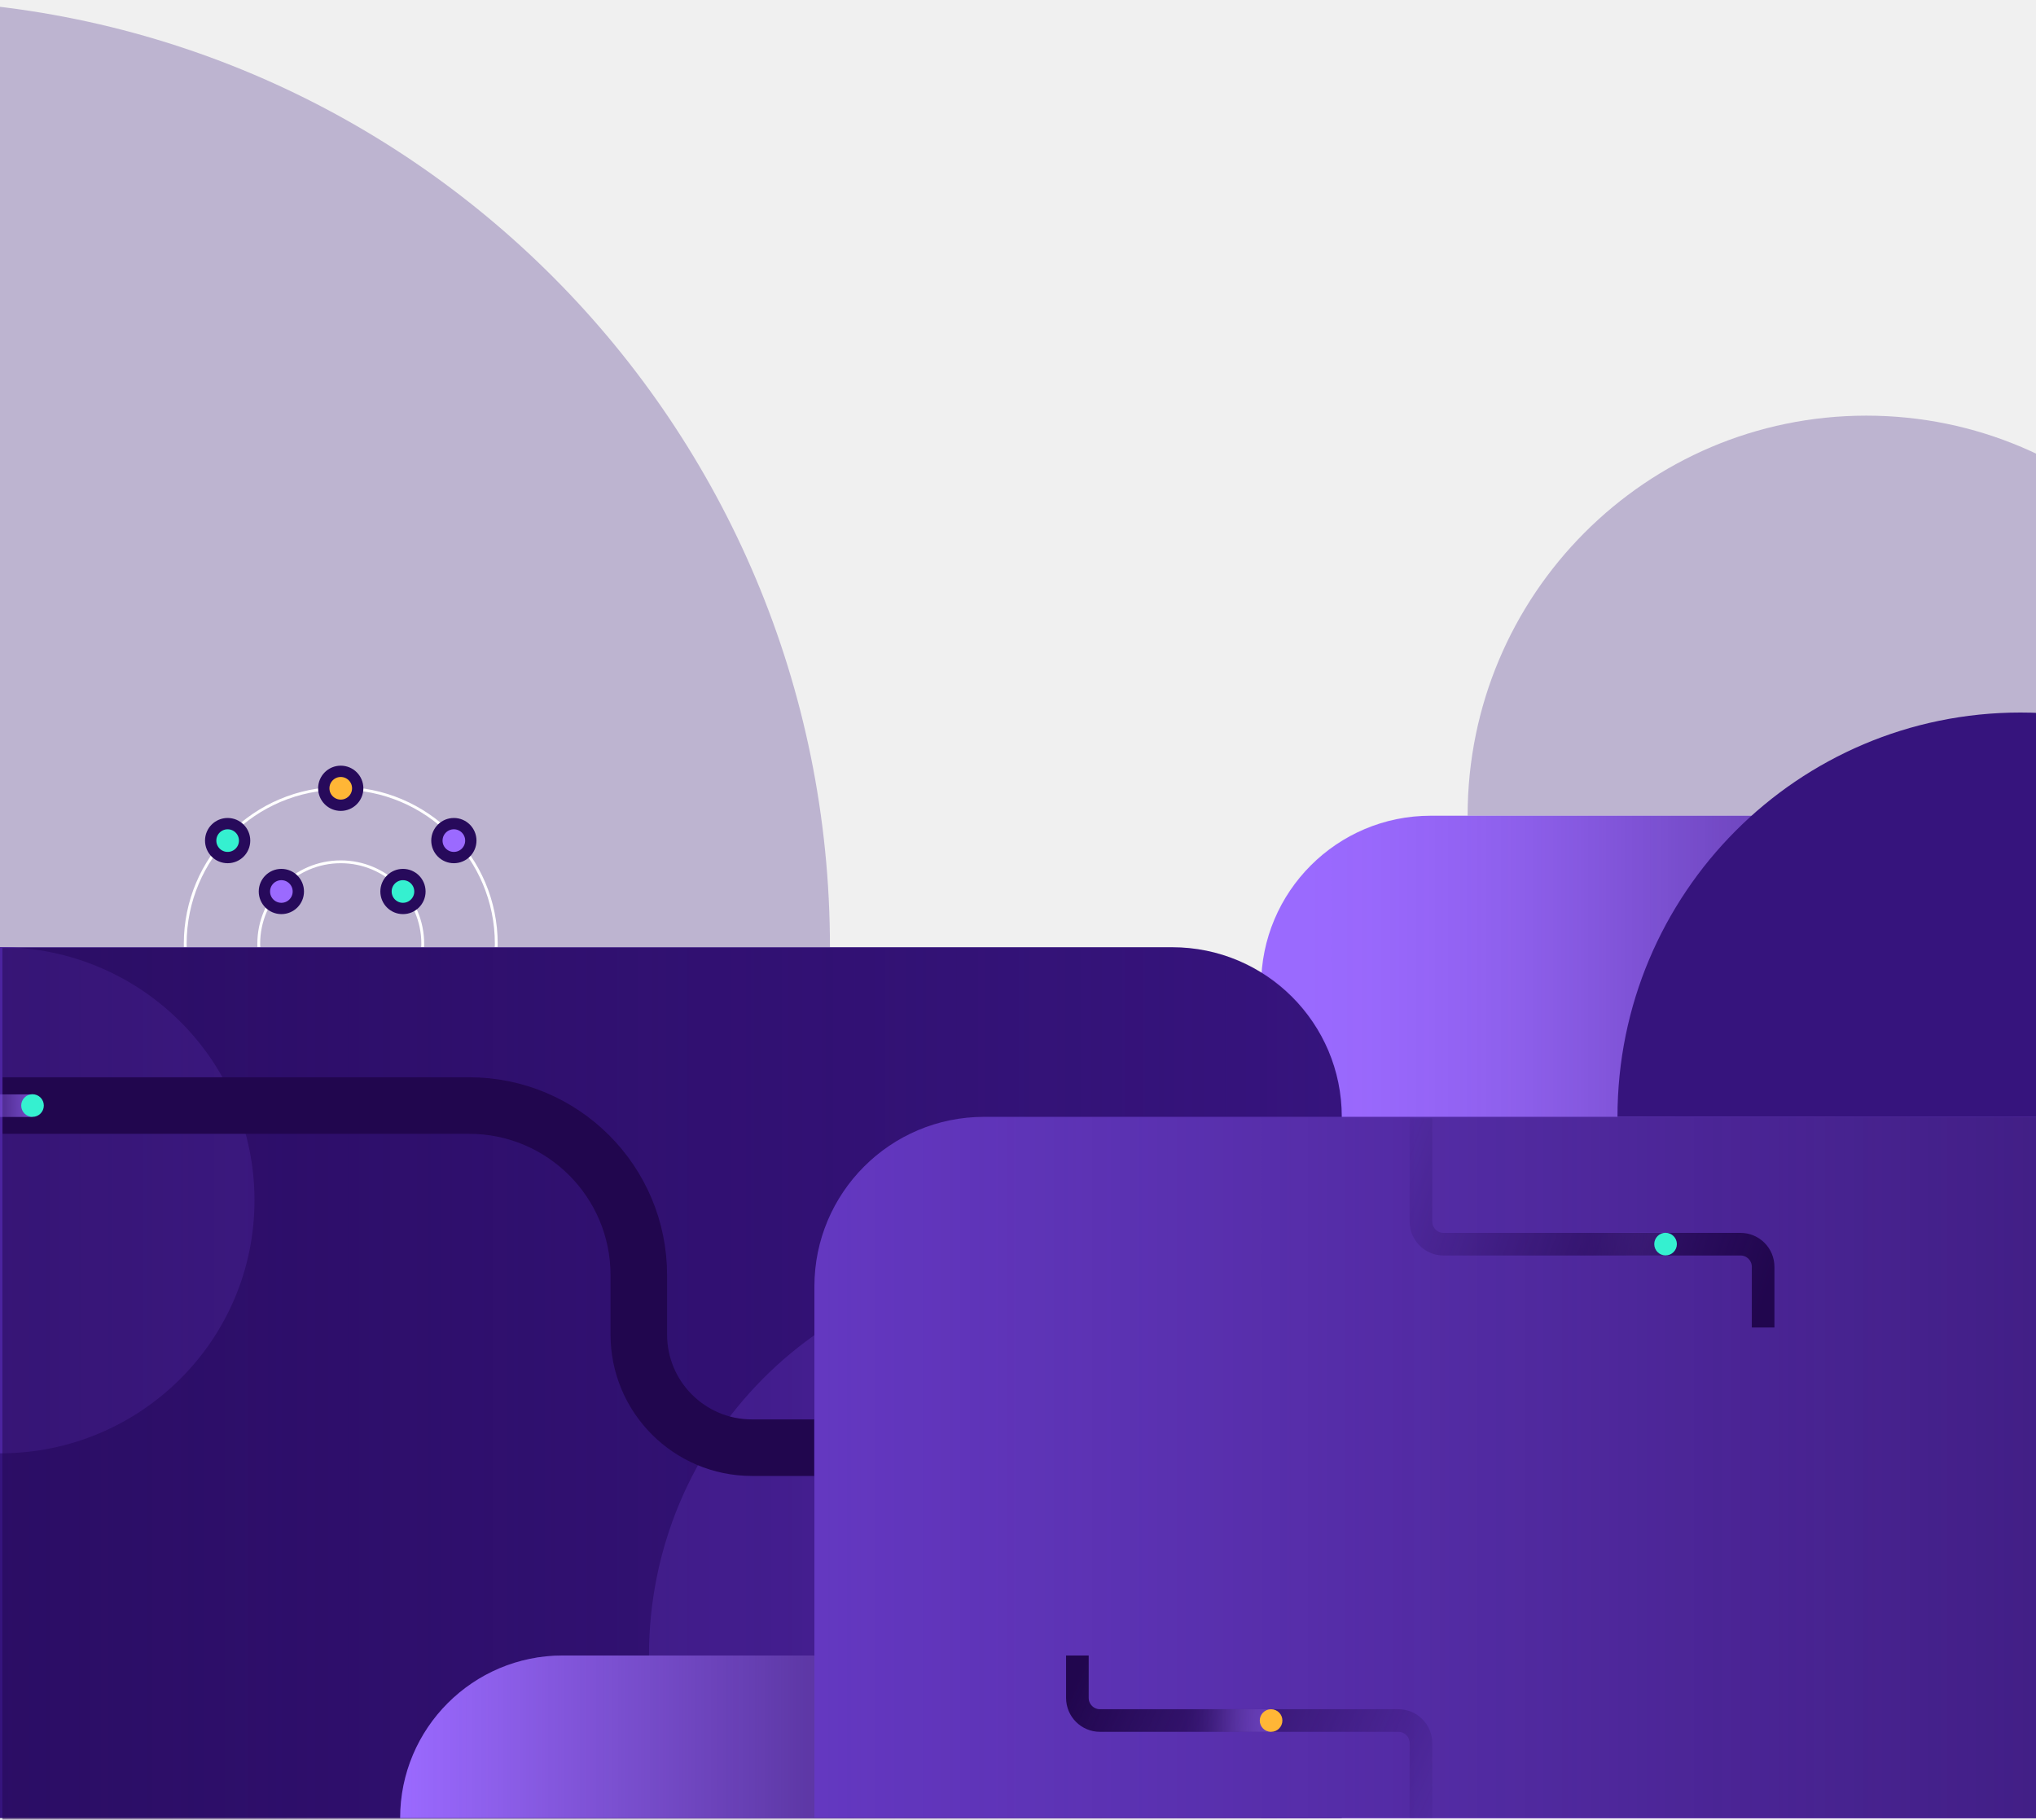
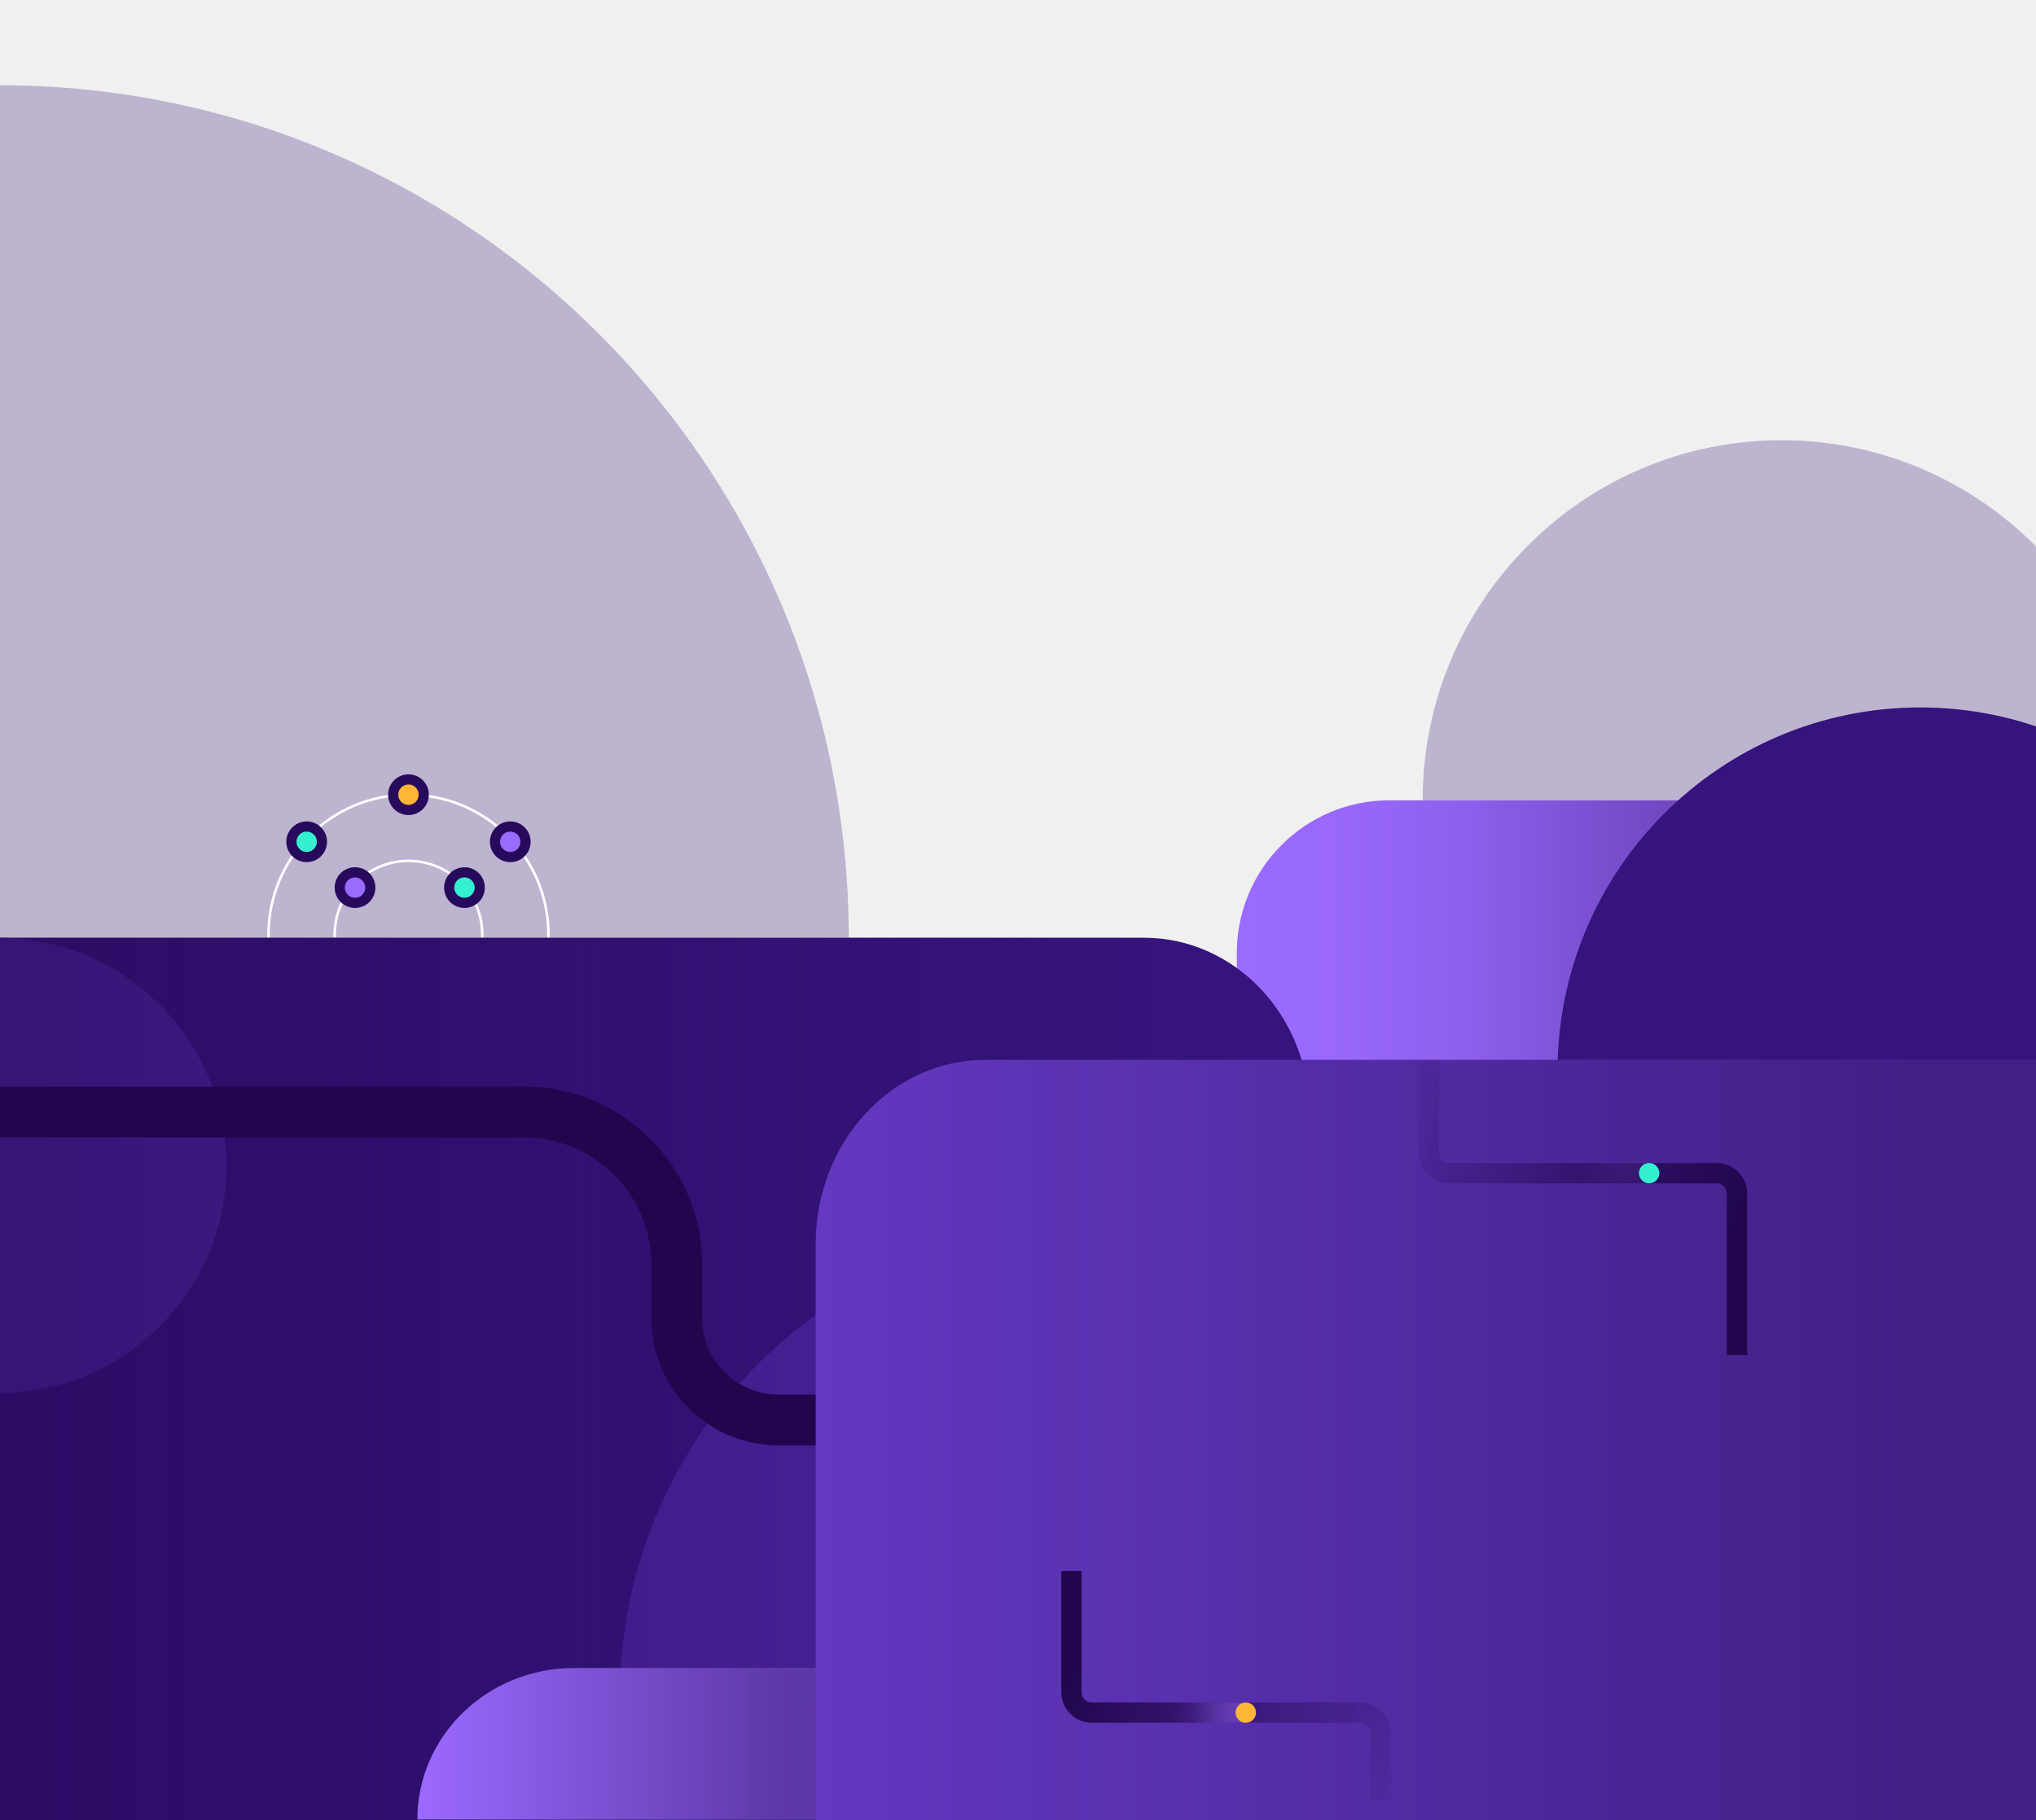
- <svg xmlns="http://www.w3.org/2000/svg" cache-id="7908eb69ddeb499ab65103fff60a060e" id="eKzgDa6fvL11" viewBox="0 0 1440 1287" shape-rendering="geometricPrecision" text-rendering="geometricPrecision" style="background-color:#21064e">
+ <svg xmlns="http://www.w3.org/2000/svg" id="e03EPdRFSq91" viewBox="0 0 1600 1430" shape-rendering="geometricPrecision" text-rendering="geometricPrecision" style="background-color:#21064e">
  <defs>
-     <linearGradient id="eKzgDa6fvL15-fill" x1="1444" y1="931.5" x2="891" y2="931.5" spreadMethod="pad" gradientUnits="userSpaceOnUse" gradientTransform="translate(0 0)">
-       <stop id="eKzgDa6fvL15-fill-0" offset="0%" stop-color="#21064e" />
-       <stop id="eKzgDa6fvL15-fill-1" offset="6.667%" stop-color="rgba(33,6,78,0.991)" />
-       <stop id="eKzgDa6fvL15-fill-2" offset="13.333%" stop-color="rgba(33,6,78,0.964)" />
-       <stop id="eKzgDa6fvL15-fill-3" offset="20%" stop-color="rgba(33,6,78,0.918)" />
-       <stop id="eKzgDa6fvL15-fill-4" offset="26.667%" stop-color="rgba(33,6,78,0.853)" />
-       <stop id="eKzgDa6fvL15-fill-5" offset="33.333%" stop-color="rgba(33,6,78,0.768)" />
-       <stop id="eKzgDa6fvL15-fill-6" offset="40%" stop-color="rgba(33,6,78,0.668)" />
-       <stop id="eKzgDa6fvL15-fill-7" offset="46.667%" stop-color="rgba(33,6,78,0.557)" />
-       <stop id="eKzgDa6fvL15-fill-8" offset="53.333%" stop-color="rgba(33,6,78,0.443)" />
-       <stop id="eKzgDa6fvL15-fill-9" offset="60%" stop-color="rgba(33,6,78,0.332)" />
-       <stop id="eKzgDa6fvL15-fill-10" offset="66.667%" stop-color="rgba(33,6,78,0.232)" />
-       <stop id="eKzgDa6fvL15-fill-11" offset="73.333%" stop-color="rgba(33,6,78,0.147)" />
-       <stop id="eKzgDa6fvL15-fill-12" offset="80%" stop-color="rgba(33,6,78,0.082)" />
-       <stop id="eKzgDa6fvL15-fill-13" offset="86.667%" stop-color="rgba(33,6,78,0.036)" />
-       <stop id="eKzgDa6fvL15-fill-14" offset="93.333%" stop-color="rgba(33,6,78,0.01)" />
-       <stop id="eKzgDa6fvL15-fill-15" offset="100%" stop-color="rgba(33,6,78,0)" />
+     <linearGradient id="e03EPdRFSq96-fill" x1="1444" y1="931.5" x2="891" y2="931.5" spreadMethod="pad" gradientUnits="userSpaceOnUse" gradientTransform="translate(0 0)">
+       <stop id="e03EPdRFSq96-fill-0" offset="0%" stop-color="#21064e" />
+       <stop id="e03EPdRFSq96-fill-1" offset="6.667%" stop-color="rgba(33,6,78,0.991)" />
+       <stop id="e03EPdRFSq96-fill-2" offset="13.333%" stop-color="rgba(33,6,78,0.964)" />
+       <stop id="e03EPdRFSq96-fill-3" offset="20%" stop-color="rgba(33,6,78,0.918)" />
+       <stop id="e03EPdRFSq96-fill-4" offset="26.667%" stop-color="rgba(33,6,78,0.853)" />
+       <stop id="e03EPdRFSq96-fill-5" offset="33.333%" stop-color="rgba(33,6,78,0.768)" />
+       <stop id="e03EPdRFSq96-fill-6" offset="40%" stop-color="rgba(33,6,78,0.668)" />
+       <stop id="e03EPdRFSq96-fill-7" offset="46.667%" stop-color="rgba(33,6,78,0.557)" />
+       <stop id="e03EPdRFSq96-fill-8" offset="53.333%" stop-color="rgba(33,6,78,0.443)" />
+       <stop id="e03EPdRFSq96-fill-9" offset="60%" stop-color="rgba(33,6,78,0.332)" />
+       <stop id="e03EPdRFSq96-fill-10" offset="66.667%" stop-color="rgba(33,6,78,0.232)" />
+       <stop id="e03EPdRFSq96-fill-11" offset="73.333%" stop-color="rgba(33,6,78,0.147)" />
+       <stop id="e03EPdRFSq96-fill-12" offset="80%" stop-color="rgba(33,6,78,0.082)" />
+       <stop id="e03EPdRFSq96-fill-13" offset="86.667%" stop-color="rgba(33,6,78,0.036)" />
+       <stop id="e03EPdRFSq96-fill-14" offset="93.333%" stop-color="rgba(33,6,78,0.01)" />
+       <stop id="e03EPdRFSq96-fill-15" offset="100%" stop-color="rgba(33,6,78,0)" />
    </linearGradient>
-     <linearGradient id="eKzgDa6fvL128-fill" x1="3" y1="978.5" x2="952" y2="978.5" spreadMethod="pad" gradientUnits="userSpaceOnUse" gradientTransform="translate(0 0)">
-       <stop id="eKzgDa6fvL128-fill-0" offset="0%" stop-color="#21064e" />
-       <stop id="eKzgDa6fvL128-fill-1" offset="100%" stop-color="rgba(33,6,78,0)" />
+     <linearGradient id="e03EPdRFSq930-fill" x1="3" y1="978.5" x2="952" y2="978.5" spreadMethod="pad" gradientUnits="userSpaceOnUse" gradientTransform="translate(0 0)">
+       <stop id="e03EPdRFSq930-fill-0" offset="0%" stop-color="#21064e" />
+       <stop id="e03EPdRFSq930-fill-1" offset="100%" stop-color="rgba(33,6,78,0)" />
    </linearGradient>
-     <linearGradient id="eKzgDa6fvL133-fill" x1="28" y1="6" x2="0" y2="6" spreadMethod="pad" gradientUnits="userSpaceOnUse" gradientTransform="translate(0 0)">
-       <stop id="eKzgDa6fvL133-fill-0" offset="0%" stop-color="#9b6aff" />
-       <stop id="eKzgDa6fvL133-fill-1" offset="6.667%" stop-color="rgba(155,106,255,0.991)" />
-       <stop id="eKzgDa6fvL133-fill-2" offset="13.333%" stop-color="rgba(155,106,255,0.964)" />
-       <stop id="eKzgDa6fvL133-fill-3" offset="20%" stop-color="rgba(155,106,255,0.918)" />
-       <stop id="eKzgDa6fvL133-fill-4" offset="26.667%" stop-color="rgba(155,106,255,0.853)" />
-       <stop id="eKzgDa6fvL133-fill-5" offset="33.333%" stop-color="rgba(155,106,255,0.768)" />
-       <stop id="eKzgDa6fvL133-fill-6" offset="40%" stop-color="rgba(155,106,255,0.668)" />
-       <stop id="eKzgDa6fvL133-fill-7" offset="46.667%" stop-color="rgba(155,106,255,0.557)" />
-       <stop id="eKzgDa6fvL133-fill-8" offset="53.333%" stop-color="rgba(155,106,255,0.443)" />
-       <stop id="eKzgDa6fvL133-fill-9" offset="60%" stop-color="rgba(155,106,255,0.332)" />
-       <stop id="eKzgDa6fvL133-fill-10" offset="66.667%" stop-color="rgba(155,106,255,0.232)" />
-       <stop id="eKzgDa6fvL133-fill-11" offset="73.333%" stop-color="rgba(155,106,255,0.147)" />
-       <stop id="eKzgDa6fvL133-fill-12" offset="80%" stop-color="rgba(155,106,255,0.082)" />
-       <stop id="eKzgDa6fvL133-fill-13" offset="86.667%" stop-color="rgba(155,106,255,0.036)" />
-       <stop id="eKzgDa6fvL133-fill-14" offset="93.333%" stop-color="rgba(155,106,255,0.01)" />
-       <stop id="eKzgDa6fvL133-fill-15" offset="100%" stop-color="rgba(155,106,255,0)" />
+     <linearGradient id="e03EPdRFSq937-stroke" x1="-501.507" y1="923.3" x2="-352.003" y2="922.395" spreadMethod="pad" gradientUnits="userSpaceOnUse" gradientTransform="translate(0 0)">
+       <stop id="e03EPdRFSq937-stroke-0" offset="0%" stop-color="rgba(155,106,255,0)" />
+       <stop id="e03EPdRFSq937-stroke-1" offset="100%" stop-color="#9b6aff" />
    </linearGradient>
-     <linearGradient id="eKzgDa6fvL137-stroke" x1="-501.507" y1="923.3" x2="-352.003" y2="922.395" spreadMethod="pad" gradientUnits="userSpaceOnUse" gradientTransform="translate(0 0)">
-       <stop id="eKzgDa6fvL137-stroke-0" offset="0%" stop-color="rgba(155,106,255,0)" />
-       <stop id="eKzgDa6fvL137-stroke-1" offset="100%" stop-color="#9b6aff" />
+     <linearGradient id="e03EPdRFSq940-fill" x1="1441" y1="1038" x2="576" y2="1038" spreadMethod="pad" gradientUnits="userSpaceOnUse" gradientTransform="translate(0 0)">
+       <stop id="e03EPdRFSq940-fill-0" offset="0%" stop-color="#21064e" />
+       <stop id="e03EPdRFSq940-fill-1" offset="100%" stop-color="rgba(33,6,78,0)" />
    </linearGradient>
-     <linearGradient id="eKzgDa6fvL140-fill" x1="1441" y1="1038" x2="576" y2="1038" spreadMethod="pad" gradientUnits="userSpaceOnUse" gradientTransform="translate(0 0)">
-       <stop id="eKzgDa6fvL140-fill-0" offset="0%" stop-color="#21064e" />
-       <stop id="eKzgDa6fvL140-fill-1" offset="100%" stop-color="rgba(33,6,78,0)" />
+     <linearGradient id="e03EPdRFSq942-fill" x1="576" y1="1228.5" x2="283" y2="1228.5" spreadMethod="pad" gradientUnits="userSpaceOnUse" gradientTransform="translate(0 0)">
+       <stop id="e03EPdRFSq942-fill-0" offset="0%" stop-color="#21064e" />
+       <stop id="e03EPdRFSq942-fill-1" offset="100%" stop-color="rgba(33,6,78,0)" />
    </linearGradient>
-     <linearGradient id="eKzgDa6fvL142-fill" x1="576" y1="1228.5" x2="283" y2="1228.5" spreadMethod="pad" gradientUnits="userSpaceOnUse" gradientTransform="translate(0 0)">
-       <stop id="eKzgDa6fvL142-fill-0" offset="0%" stop-color="#21064e" />
-       <stop id="eKzgDa6fvL142-fill-1" offset="100%" stop-color="rgba(33,6,78,0)" />
+     <linearGradient id="e03EPdRFSq944-stroke" x1="768.671" y1="1171" x2="1028.09" y2="1286.98" spreadMethod="pad" gradientUnits="userSpaceOnUse" gradientTransform="translate(0 0)">
+       <stop id="e03EPdRFSq944-stroke-0" offset="0%" stop-color="#21064e" />
+       <stop id="e03EPdRFSq944-stroke-1" offset="100%" stop-color="rgba(33,6,78,0)" />
    </linearGradient>
-     <linearGradient id="eKzgDa6fvL143-stroke" x1="768.671" y1="1171" x2="1028.09" y2="1286.98" spreadMethod="pad" gradientUnits="userSpaceOnUse" gradientTransform="translate(0 0)">
-       <stop id="eKzgDa6fvL143-stroke-0" offset="0%" stop-color="#21064e" />
-       <stop id="eKzgDa6fvL143-stroke-1" offset="100%" stop-color="rgba(33,6,78,0)" />
+     <linearGradient id="e03EPdRFSq945-fill" x1="63" y1="6" x2="0" y2="6" spreadMethod="pad" gradientUnits="userSpaceOnUse" gradientTransform="translate(0 0)">
+       <stop id="e03EPdRFSq945-fill-0" offset="0%" stop-color="#9b6aff" />
+       <stop id="e03EPdRFSq945-fill-1" offset="6.667%" stop-color="rgba(155,106,255,0.991)" />
+       <stop id="e03EPdRFSq945-fill-2" offset="13.333%" stop-color="rgba(155,106,255,0.964)" />
+       <stop id="e03EPdRFSq945-fill-3" offset="20%" stop-color="rgba(155,106,255,0.918)" />
+       <stop id="e03EPdRFSq945-fill-4" offset="26.667%" stop-color="rgba(155,106,255,0.853)" />
+       <stop id="e03EPdRFSq945-fill-5" offset="33.333%" stop-color="rgba(155,106,255,0.768)" />
+       <stop id="e03EPdRFSq945-fill-6" offset="40%" stop-color="rgba(155,106,255,0.668)" />
+       <stop id="e03EPdRFSq945-fill-7" offset="46.667%" stop-color="rgba(155,106,255,0.557)" />
+       <stop id="e03EPdRFSq945-fill-8" offset="53.333%" stop-color="rgba(155,106,255,0.443)" />
+       <stop id="e03EPdRFSq945-fill-9" offset="60%" stop-color="rgba(155,106,255,0.332)" />
+       <stop id="e03EPdRFSq945-fill-10" offset="66.667%" stop-color="rgba(155,106,255,0.232)" />
+       <stop id="e03EPdRFSq945-fill-11" offset="73.333%" stop-color="rgba(155,106,255,0.147)" />
+       <stop id="e03EPdRFSq945-fill-12" offset="80%" stop-color="rgba(155,106,255,0.082)" />
+       <stop id="e03EPdRFSq945-fill-13" offset="86.667%" stop-color="rgba(155,106,255,0.036)" />
+       <stop id="e03EPdRFSq945-fill-14" offset="93.333%" stop-color="rgba(155,106,255,0.01)" />
+       <stop id="e03EPdRFSq945-fill-15" offset="100%" stop-color="rgba(155,106,255,0)" />
    </linearGradient>
-     <linearGradient id="eKzgDa6fvL144-fill" x1="63" y1="6" x2="0" y2="6" spreadMethod="pad" gradientUnits="userSpaceOnUse" gradientTransform="translate(0 0)">
-       <stop id="eKzgDa6fvL144-fill-0" offset="0%" stop-color="#9b6aff" />
-       <stop id="eKzgDa6fvL144-fill-1" offset="6.667%" stop-color="rgba(155,106,255,0.991)" />
-       <stop id="eKzgDa6fvL144-fill-2" offset="13.333%" stop-color="rgba(155,106,255,0.964)" />
-       <stop id="eKzgDa6fvL144-fill-3" offset="20%" stop-color="rgba(155,106,255,0.918)" />
-       <stop id="eKzgDa6fvL144-fill-4" offset="26.667%" stop-color="rgba(155,106,255,0.853)" />
-       <stop id="eKzgDa6fvL144-fill-5" offset="33.333%" stop-color="rgba(155,106,255,0.768)" />
-       <stop id="eKzgDa6fvL144-fill-6" offset="40%" stop-color="rgba(155,106,255,0.668)" />
-       <stop id="eKzgDa6fvL144-fill-7" offset="46.667%" stop-color="rgba(155,106,255,0.557)" />
-       <stop id="eKzgDa6fvL144-fill-8" offset="53.333%" stop-color="rgba(155,106,255,0.443)" />
-       <stop id="eKzgDa6fvL144-fill-9" offset="60%" stop-color="rgba(155,106,255,0.332)" />
-       <stop id="eKzgDa6fvL144-fill-10" offset="66.667%" stop-color="rgba(155,106,255,0.232)" />
-       <stop id="eKzgDa6fvL144-fill-11" offset="73.333%" stop-color="rgba(155,106,255,0.147)" />
-       <stop id="eKzgDa6fvL144-fill-12" offset="80%" stop-color="rgba(155,106,255,0.082)" />
-       <stop id="eKzgDa6fvL144-fill-13" offset="86.667%" stop-color="rgba(155,106,255,0.036)" />
-       <stop id="eKzgDa6fvL144-fill-14" offset="93.333%" stop-color="rgba(155,106,255,0.01)" />
-       <stop id="eKzgDa6fvL144-fill-15" offset="100%" stop-color="rgba(155,106,255,0)" />
+     <linearGradient id="e03EPdRFSq948-fill" x1="63" y1="6" x2="0" y2="6" spreadMethod="pad" gradientUnits="userSpaceOnUse" gradientTransform="translate(0 0)">
+       <stop id="e03EPdRFSq948-fill-0" offset="0%" stop-color="#9b6aff" />
+       <stop id="e03EPdRFSq948-fill-1" offset="6.667%" stop-color="rgba(155,106,255,0.991)" />
+       <stop id="e03EPdRFSq948-fill-2" offset="13.333%" stop-color="rgba(155,106,255,0.964)" />
+       <stop id="e03EPdRFSq948-fill-3" offset="20%" stop-color="rgba(155,106,255,0.918)" />
+       <stop id="e03EPdRFSq948-fill-4" offset="26.667%" stop-color="rgba(155,106,255,0.853)" />
+       <stop id="e03EPdRFSq948-fill-5" offset="33.333%" stop-color="rgba(155,106,255,0.768)" />
+       <stop id="e03EPdRFSq948-fill-6" offset="40%" stop-color="rgba(155,106,255,0.668)" />
+       <stop id="e03EPdRFSq948-fill-7" offset="46.667%" stop-color="rgba(155,106,255,0.557)" />
+       <stop id="e03EPdRFSq948-fill-8" offset="53.333%" stop-color="rgba(155,106,255,0.443)" />
+       <stop id="e03EPdRFSq948-fill-9" offset="60%" stop-color="rgba(155,106,255,0.332)" />
+       <stop id="e03EPdRFSq948-fill-10" offset="66.667%" stop-color="rgba(155,106,255,0.232)" />
+       <stop id="e03EPdRFSq948-fill-11" offset="73.333%" stop-color="rgba(155,106,255,0.147)" />
+       <stop id="e03EPdRFSq948-fill-12" offset="80%" stop-color="rgba(155,106,255,0.082)" />
+       <stop id="e03EPdRFSq948-fill-13" offset="86.667%" stop-color="rgba(155,106,255,0.036)" />
+       <stop id="e03EPdRFSq948-fill-14" offset="93.333%" stop-color="rgba(155,106,255,0.01)" />
+       <stop id="e03EPdRFSq948-fill-15" offset="100%" stop-color="rgba(155,106,255,0)" />
    </linearGradient>
-     <linearGradient id="eKzgDa6fvL146-fill" x1="63" y1="6" x2="0" y2="6" spreadMethod="pad" gradientUnits="userSpaceOnUse" gradientTransform="translate(0 0)">
-       <stop id="eKzgDa6fvL146-fill-0" offset="0%" stop-color="#9b6aff" />
-       <stop id="eKzgDa6fvL146-fill-1" offset="6.667%" stop-color="rgba(155,106,255,0.991)" />
-       <stop id="eKzgDa6fvL146-fill-2" offset="13.333%" stop-color="rgba(155,106,255,0.964)" />
-       <stop id="eKzgDa6fvL146-fill-3" offset="20%" stop-color="rgba(155,106,255,0.918)" />
-       <stop id="eKzgDa6fvL146-fill-4" offset="26.667%" stop-color="rgba(155,106,255,0.853)" />
-       <stop id="eKzgDa6fvL146-fill-5" offset="33.333%" stop-color="rgba(155,106,255,0.768)" />
-       <stop id="eKzgDa6fvL146-fill-6" offset="40%" stop-color="rgba(155,106,255,0.668)" />
-       <stop id="eKzgDa6fvL146-fill-7" offset="46.667%" stop-color="rgba(155,106,255,0.557)" />
-       <stop id="eKzgDa6fvL146-fill-8" offset="53.333%" stop-color="rgba(155,106,255,0.443)" />
-       <stop id="eKzgDa6fvL146-fill-9" offset="60%" stop-color="rgba(155,106,255,0.332)" />
-       <stop id="eKzgDa6fvL146-fill-10" offset="66.667%" stop-color="rgba(155,106,255,0.232)" />
-       <stop id="eKzgDa6fvL146-fill-11" offset="73.333%" stop-color="rgba(155,106,255,0.147)" />
-       <stop id="eKzgDa6fvL146-fill-12" offset="80%" stop-color="rgba(155,106,255,0.082)" />
-       <stop id="eKzgDa6fvL146-fill-13" offset="86.667%" stop-color="rgba(155,106,255,0.036)" />
-       <stop id="eKzgDa6fvL146-fill-14" offset="93.333%" stop-color="rgba(155,106,255,0.01)" />
-       <stop id="eKzgDa6fvL146-fill-15" offset="100%" stop-color="rgba(155,106,255,0)" />
+     <linearGradient id="e03EPdRFSq949-stroke" x1="1240.36" y1="939" x2="963.507" y2="843.224" spreadMethod="pad" gradientUnits="userSpaceOnUse" gradientTransform="translate(0 0)">
+       <stop id="e03EPdRFSq949-stroke-0" offset="0%" stop-color="#21064e" />
+       <stop id="e03EPdRFSq949-stroke-1" offset="100%" stop-color="rgba(33,6,78,0)" />
    </linearGradient>
-     <linearGradient id="eKzgDa6fvL147-stroke" x1="1240.36" y1="939" x2="963.507" y2="843.224" spreadMethod="pad" gradientUnits="userSpaceOnUse" gradientTransform="translate(0 0)">
-       <stop id="eKzgDa6fvL147-stroke-0" offset="0%" stop-color="#21064e" />
-       <stop id="eKzgDa6fvL147-stroke-1" offset="100%" stop-color="rgba(33,6,78,0)" />
-     </linearGradient>
-     <linearGradient id="eKzgDa6fvL149-stroke" x1="0" y1="0.5" x2="1" y2="0.5" spreadMethod="pad" gradientUnits="objectBoundingBox" gradientTransform="translate(0 0)">
-       <stop id="eKzgDa6fvL149-stroke-0" offset="0%" stop-color="#3f5787" />
-       <stop id="eKzgDa6fvL149-stroke-1" offset="100%" stop-color="#c0a878" />
+     <linearGradient id="e03EPdRFSq951-stroke" x1="0" y1="0.5" x2="1" y2="0.5" spreadMethod="pad" gradientUnits="objectBoundingBox" gradientTransform="translate(0 0)">
+       <stop id="e03EPdRFSq951-stroke-0" offset="0%" stop-color="#3f5787" />
+       <stop id="e03EPdRFSq951-stroke-1" offset="100%" stop-color="#c0a878" />
    </linearGradient>
  </defs>
-   <path d="M-80.5,-0C-449.15,-0,-748,299.969,-748,670h1335C587,299.969,288.15,-0,-80.5,-0Z" fill="#36147d" fill-opacity="0.27" />
-   <path d="M1320,294c-155.74,0-282,126.703-282,283h564c0-156.297-126.26-283-282-283Z" fill="#36147d" fill-opacity="0.27" />
-   <path d="M1444,577h-432.05c-66.276,0-120.001,53.726-120.001,120v589h552.051v-709Z" fill="#9b6aff" />
-   <path d="M891,697c0-66.274,53.726-120,120-120h433v709h-553v-589Z" fill="url(#eKzgDa6fvL15-fill)" fill-opacity="0.5" />
-   <g transform="translate(130.0032 541.5885)">
-     <g id="eKzgDa6fvL17">
-       <path d="M221,126c0-60.751-49.249-110-110-110C50.249,16,1,65.249,1,126" fill="none" stroke="#fff" stroke-width="2" />
-       <path d="M169,126c0-32.032-25.967-58-58-58-32.032,0-58,25.968-58,58" fill="none" stroke="#fff" stroke-width="2" />
-       <circle r="12" transform="matrix(0 1-1 0 111 16)" fill="#ffb636" stroke="#270a5b" stroke-width="8" />
-       <circle r="12" transform="matrix(0 1-1 0 31 53)" fill="#35f0d0" stroke="#270a5b" stroke-width="8" />
-       <circle r="12" transform="matrix(0 1-1 0 155 89)" fill="#35f0d0" stroke="#270a5b" stroke-width="8" />
-       <circle r="12" transform="matrix(0 1-1 0 191 53)" fill="#9b6aff" stroke="#270a5b" stroke-width="8" />
-       <circle r="12" transform="matrix(0 1-1 0 69 89)" fill="#9b6aff" stroke="#270a5b" stroke-width="8" />
-       <path d="M221,126c0,60.751-49.249,110-110,110C50.249,236,1,186.751,1,126" fill="none" stroke="#fff" stroke-width="2" />
-       <path d="M169,126c0,32.033-25.967,58-58,58-32.032,0-58-25.967-58-58" fill="none" stroke="#fff" stroke-width="2" />
-       <circle r="12" transform="matrix(0-1-1 0 111 236)" fill="#ffb636" stroke="#270a5b" stroke-width="8" />
-       <circle r="12" transform="matrix(0-1-1 0 31 199)" fill="#35f0d0" stroke="#270a5b" stroke-width="8" />
-       <circle r="12" transform="matrix(0-1-1 0 155 163)" fill="#35f0d0" stroke="#270a5b" stroke-width="8" />
-       <circle r="12" transform="matrix(0-1-1 0 191 199)" fill="#9b6aff" stroke="#270a5b" stroke-width="8" />
-       <circle r="12" transform="matrix(0-1-1 0 69 163)" fill="#9b6aff" stroke="#270a5b" stroke-width="8" />
+   <g transform="translate(80 52)">
+     <path d="M-80.5,-0C-449.15,-0,-748,299.969,-748,670h1335C587,299.969,288.15,-0,-80.5,-0Z" transform="translate(0 15.00006)" fill="#36147d" fill-opacity="0.27" />
+     <path d="M1320,294c-155.74,0-282,126.703-282,283h564c0-156.297-126.26-283-282-283Z" fill="#36147d" fill-opacity="0.27" />
+     <path d="M1444,577h-432.05c-66.276,0-120.001,53.726-120.001,120v589h552.051v-709Z" fill="#9b6aff" />
+     <path d="M891,697c0-66.274,53.726-120,120-120h433v709h-553v-589Z" fill="url(#e03EPdRFSq96-fill)" fill-opacity="0.5" />
+     <g transform="translate(130.0032 556.5845)">
+       <g id="e03EPdRFSq98">
+         <path d="M221,126c0-60.751-49.249-110-110-110C50.249,16,1,65.249,1,126" fill="none" stroke="#fff" stroke-width="2" />
+         <path d="M169,126c0-32.032-25.967-58-58-58-32.032,0-58,25.968-58,58" fill="none" stroke="#fff" stroke-width="2" />
+         <circle r="12" transform="matrix(0 1-1 0 111 16)" fill="#ffb636" stroke="#270a5b" stroke-width="8" />
+         <circle r="12" transform="matrix(0 1-1 0 31 53)" fill="#35f0d0" stroke="#270a5b" stroke-width="8" />
+         <circle r="12" transform="matrix(0 1-1 0 155 89)" fill="#35f0d0" stroke="#270a5b" stroke-width="8" />
+         <circle r="12" transform="matrix(0 1-1 0 191 53)" fill="#9b6aff" stroke="#270a5b" stroke-width="8" />
+         <circle r="12" transform="matrix(0 1-1 0 69 89)" fill="#9b6aff" stroke="#270a5b" stroke-width="8" />
+         <path d="M221,126c0,60.751-49.249,110-110,110C50.249,236,1,186.751,1,126" fill="none" stroke="#fff" stroke-width="2" />
+         <path d="M169,126c0,32.033-25.967,58-58,58-32.032,0-58-25.967-58-58" fill="none" stroke="#fff" stroke-width="2" />
+         <circle r="12" transform="matrix(0-1-1 0 111 236)" fill="#ffb636" stroke="#270a5b" stroke-width="8" />
+         <circle r="12" transform="matrix(0-1-1 0 31 199)" fill="#35f0d0" stroke="#270a5b" stroke-width="8" />
+         <circle r="12" transform="matrix(0-1-1 0 155 163)" fill="#35f0d0" stroke="#270a5b" stroke-width="8" />
+         <circle r="12" transform="matrix(0-1-1 0 191 199)" fill="#9b6aff" stroke="#270a5b" stroke-width="8" />
+         <circle r="12" transform="matrix(0-1-1 0 69 163)" fill="#9b6aff" stroke="#270a5b" stroke-width="8" />
+       </g>
    </g>
+     <path d="M1429,504c-157.4,0-285,128.047-285,286h570c0-157.953-127.6-286-285-286Z" fill="#36147d" />
+     <g transform="translate(-3 15)" clip-path="url(#e03EPdRFSq931)">
+       <g>
+         <g transform="translate(-80 0)">
+           <path d="M3,670h898.884C973.745,670,1032,731.75,1032,807.922L1032,1378h-1029v-708Z" fill="#36147d" />
+         </g>
+         <path d="M183,849c0-98.859-80.589-179-180-179v358c99.411,0,180-80.141,180-179Z" transform="translate(-82 0)" fill="#4c249f" />
+         <path d="M737.5,894C585.346,894,462,1018.02,462,1171h551c0-152.98-123.346-277-275.5-277Z" transform="matrix(1.337546 0 0 1.337546-207.9402-298.5162)" fill="#4c249f" />
+         <path d="M1032,807.699C1032,731.65,973.745,670,901.884,670L3,670v708h1029v-570.301Z" transform="translate(-80 0)" fill="url(#e03EPdRFSq930-fill)" fill-opacity="0.51" />
+       </g>
+       <clipPath id="e03EPdRFSq931" transform="translate(-80 0)">
+         <rect width="949" height="708" rx="0" ry="0" transform="matrix(1.084355 0 0 1 3 670)" fill="#fff" />
+       </clipPath>
+     </g>
+     <g transform="translate(0 40)">
+       <path d="M576,1024h-44c-44.183,0-80-35.817-80-80v-42c0-66.274-53.726-120-120-120h-412.313" transform="translate(-.186653 0)" fill="none" stroke="#21064e" stroke-width="40" />
+       <g id="e03EPdRFSq935" transform="matrix(0-1 1 0-1020 1234)">
+         <path id="e03EPdRFSq937" d="M-501.507,922.395c4.66,0,39.271,0,103.832,0" transform="matrix(0 0.475496-1 0 1374.304 1111.856)" fill="none" fill-rule="evenodd" stroke="url(#e03EPdRFSq937-stroke)" stroke-width="16" />
+         <circle r="8" transform="matrix(0 1-1 0 452 923)" fill="#35f0d0" />
+       </g>
+     </g>
+     <path d="M1536,790h-826.821C635.627,790,576,854.774,576,934.677L576,1388h960v-598Z" transform="translate(-15-9.000003)" fill="#6438c1" />
+     <path d="M576,934.677C576,854.774,635.627,790,709.179,790L1536,790v598h-960v-453.323Z" transform="translate(-15-9.000003)" fill="url(#e03EPdRFSq940-fill)" fill-opacity="0.51" />
+     <path d="M596,1171h-190.15C338.001,1171,283,1224.281,283,1290v0h313v-119Z" transform="translate(-35 88)" fill="#9b6aff" />
+     <path d="M283,1290c0-65.719,55.001-119,122.85-119L596,1171v119h-313v0Z" transform="translate(-35 88)" fill="url(#e03EPdRFSq942-fill)" fill-opacity="0.51" />
+     <g transform="translate(0 76.99779)">
+       <path d="M1005,1286v-53c0-8.84-7.163-16-16-16h-211c-8.837,0-16-7.16-16-16v-95.368" fill="none" stroke="url(#e03EPdRFSq944-stroke)" stroke-width="16" />
+       <rect width="63" height="16" rx="0" ry="0" transform="translate(836 1209)" fill="url(#e03EPdRFSq945-fill)" fill-opacity="0.46" />
+       <circle r="8" transform="translate(899 1217)" fill="#ffb636" />
+     </g>
+     <g transform="translate(38-10)">
+       <rect width="63" height="16" rx="0" ry="0" transform="translate(1115 872)" fill="url(#e03EPdRFSq948-fill)" fill-opacity="0.46" />
+       <path d="M1005,791v73.062c0,8.836,7.16,16,16,16h210c8.84,0,16,7.163,16,16v126.938" fill="none" stroke="url(#e03EPdRFSq949-stroke)" stroke-width="16" />
+       <circle r="8" transform="translate(1178 880)" fill="#35f0d0" />
+     </g>
+     <path d="M300.701,451.792h77.639-77.639Z" fill="none" stroke="url(#e03EPdRFSq951-stroke)" stroke-width="16" />
  </g>
-   <path d="M1429,504c-157.4,0-285,128.047-285,286h570c0-157.953-127.6-286-285-286Z" fill="#36147d" />
-   <g transform="translate(-3 0)" clip-path="url(#eKzgDa6fvL129)">
-     <g>
-       <path d="M3,670h829c66.274,0,120,53.726,120,120v496h-949v-616Z" fill="#36147d" />
-       <path d="M183,849c0-98.859-80.589-179-180-179v358c99.411,0,180-80.141,180-179Z" fill="#4c249f" />
-       <path d="M737.5,894C585.346,894,462,1018.02,462,1171h551c0-152.98-123.346-277-275.5-277Z" fill="#4c249f" />
-       <path d="M952,790c0-66.274-53.726-120-120-120h-829v617h949v-497Z" transform="translate(1.686975 0.539597)" fill="url(#eKzgDa6fvL128-fill)" fill-opacity="0.51" />
-     </g>
-     <clipPath id="eKzgDa6fvL129">
-       <rect width="949" height="617" rx="0" ry="0" transform="translate(3 670)" fill="#fff" />
-     </clipPath>
-   </g>
-   <path d="M576,1024h-44c-44.183,0-80-35.817-80-80v-42c0-66.274-53.726-120-120-120h-330" transform="translate(-.186653 0)" fill="none" stroke="#21064e" stroke-width="40" />
-   <g id="eKzgDa6fvL135" transform="matrix(0-1 1 0-900 1234)">
-     <path id="eKzgDa6fvL137" d="M-501.507,922.395c4.66,0,39.271,0,103.832,0" transform="matrix(0 0.475496-1 0 1374.304 1111.856)" fill="none" fill-rule="evenodd" stroke="url(#eKzgDa6fvL137-stroke)" stroke-width="16" />
-     <circle r="8" transform="matrix(0 1-1 0 452 923)" fill="#35f0d0" />
-   </g>
-   <path d="M1441,790h-745c-66.274,0-120,53.726-120,120v376h865v-496Z" fill="#6438c1" />
-   <path d="M576,910c0-66.274,53.726-120,120-120h745v496h-865v-376Z" fill="url(#eKzgDa6fvL140-fill)" fill-opacity="0.51" />
-   <path d="M576,1171h-178c-63.513,0-115,51.49-115,115v0h293v-115Z" fill="#9b6aff" />
-   <path d="M283,1286c0-63.51,51.487-115,115-115h178v115h-293v0Z" fill="url(#eKzgDa6fvL142-fill)" fill-opacity="0.51" />
-   <path d="M1005,1286v-53c0-8.84-7.163-16-16-16h-211c-8.837,0-16-7.16-16-16v-30" fill="none" stroke="url(#eKzgDa6fvL143-stroke)" stroke-width="16" />
-   <rect width="63" height="16" rx="0" ry="0" transform="translate(836 1209)" fill="url(#eKzgDa6fvL144-fill)" fill-opacity="0.46" />
-   <circle r="8" transform="translate(899 1217)" fill="#ffb636" />
-   <rect width="63" height="16" rx="0" ry="0" transform="translate(1115 872)" fill="url(#eKzgDa6fvL146-fill)" fill-opacity="0.46" />
-   <path d="M1005,791v73.062c0,8.836,7.16,16,16,16h210c8.84,0,16,7.163,16,16v42.938" fill="none" stroke="url(#eKzgDa6fvL147-stroke)" stroke-width="16" />
-   <circle r="8" transform="translate(1178 880)" fill="#35f0d0" />
-   <path d="M300.701,451.792h77.639-77.639Z" fill="none" stroke="url(#eKzgDa6fvL149-stroke)" stroke-width="16" />
</svg>
